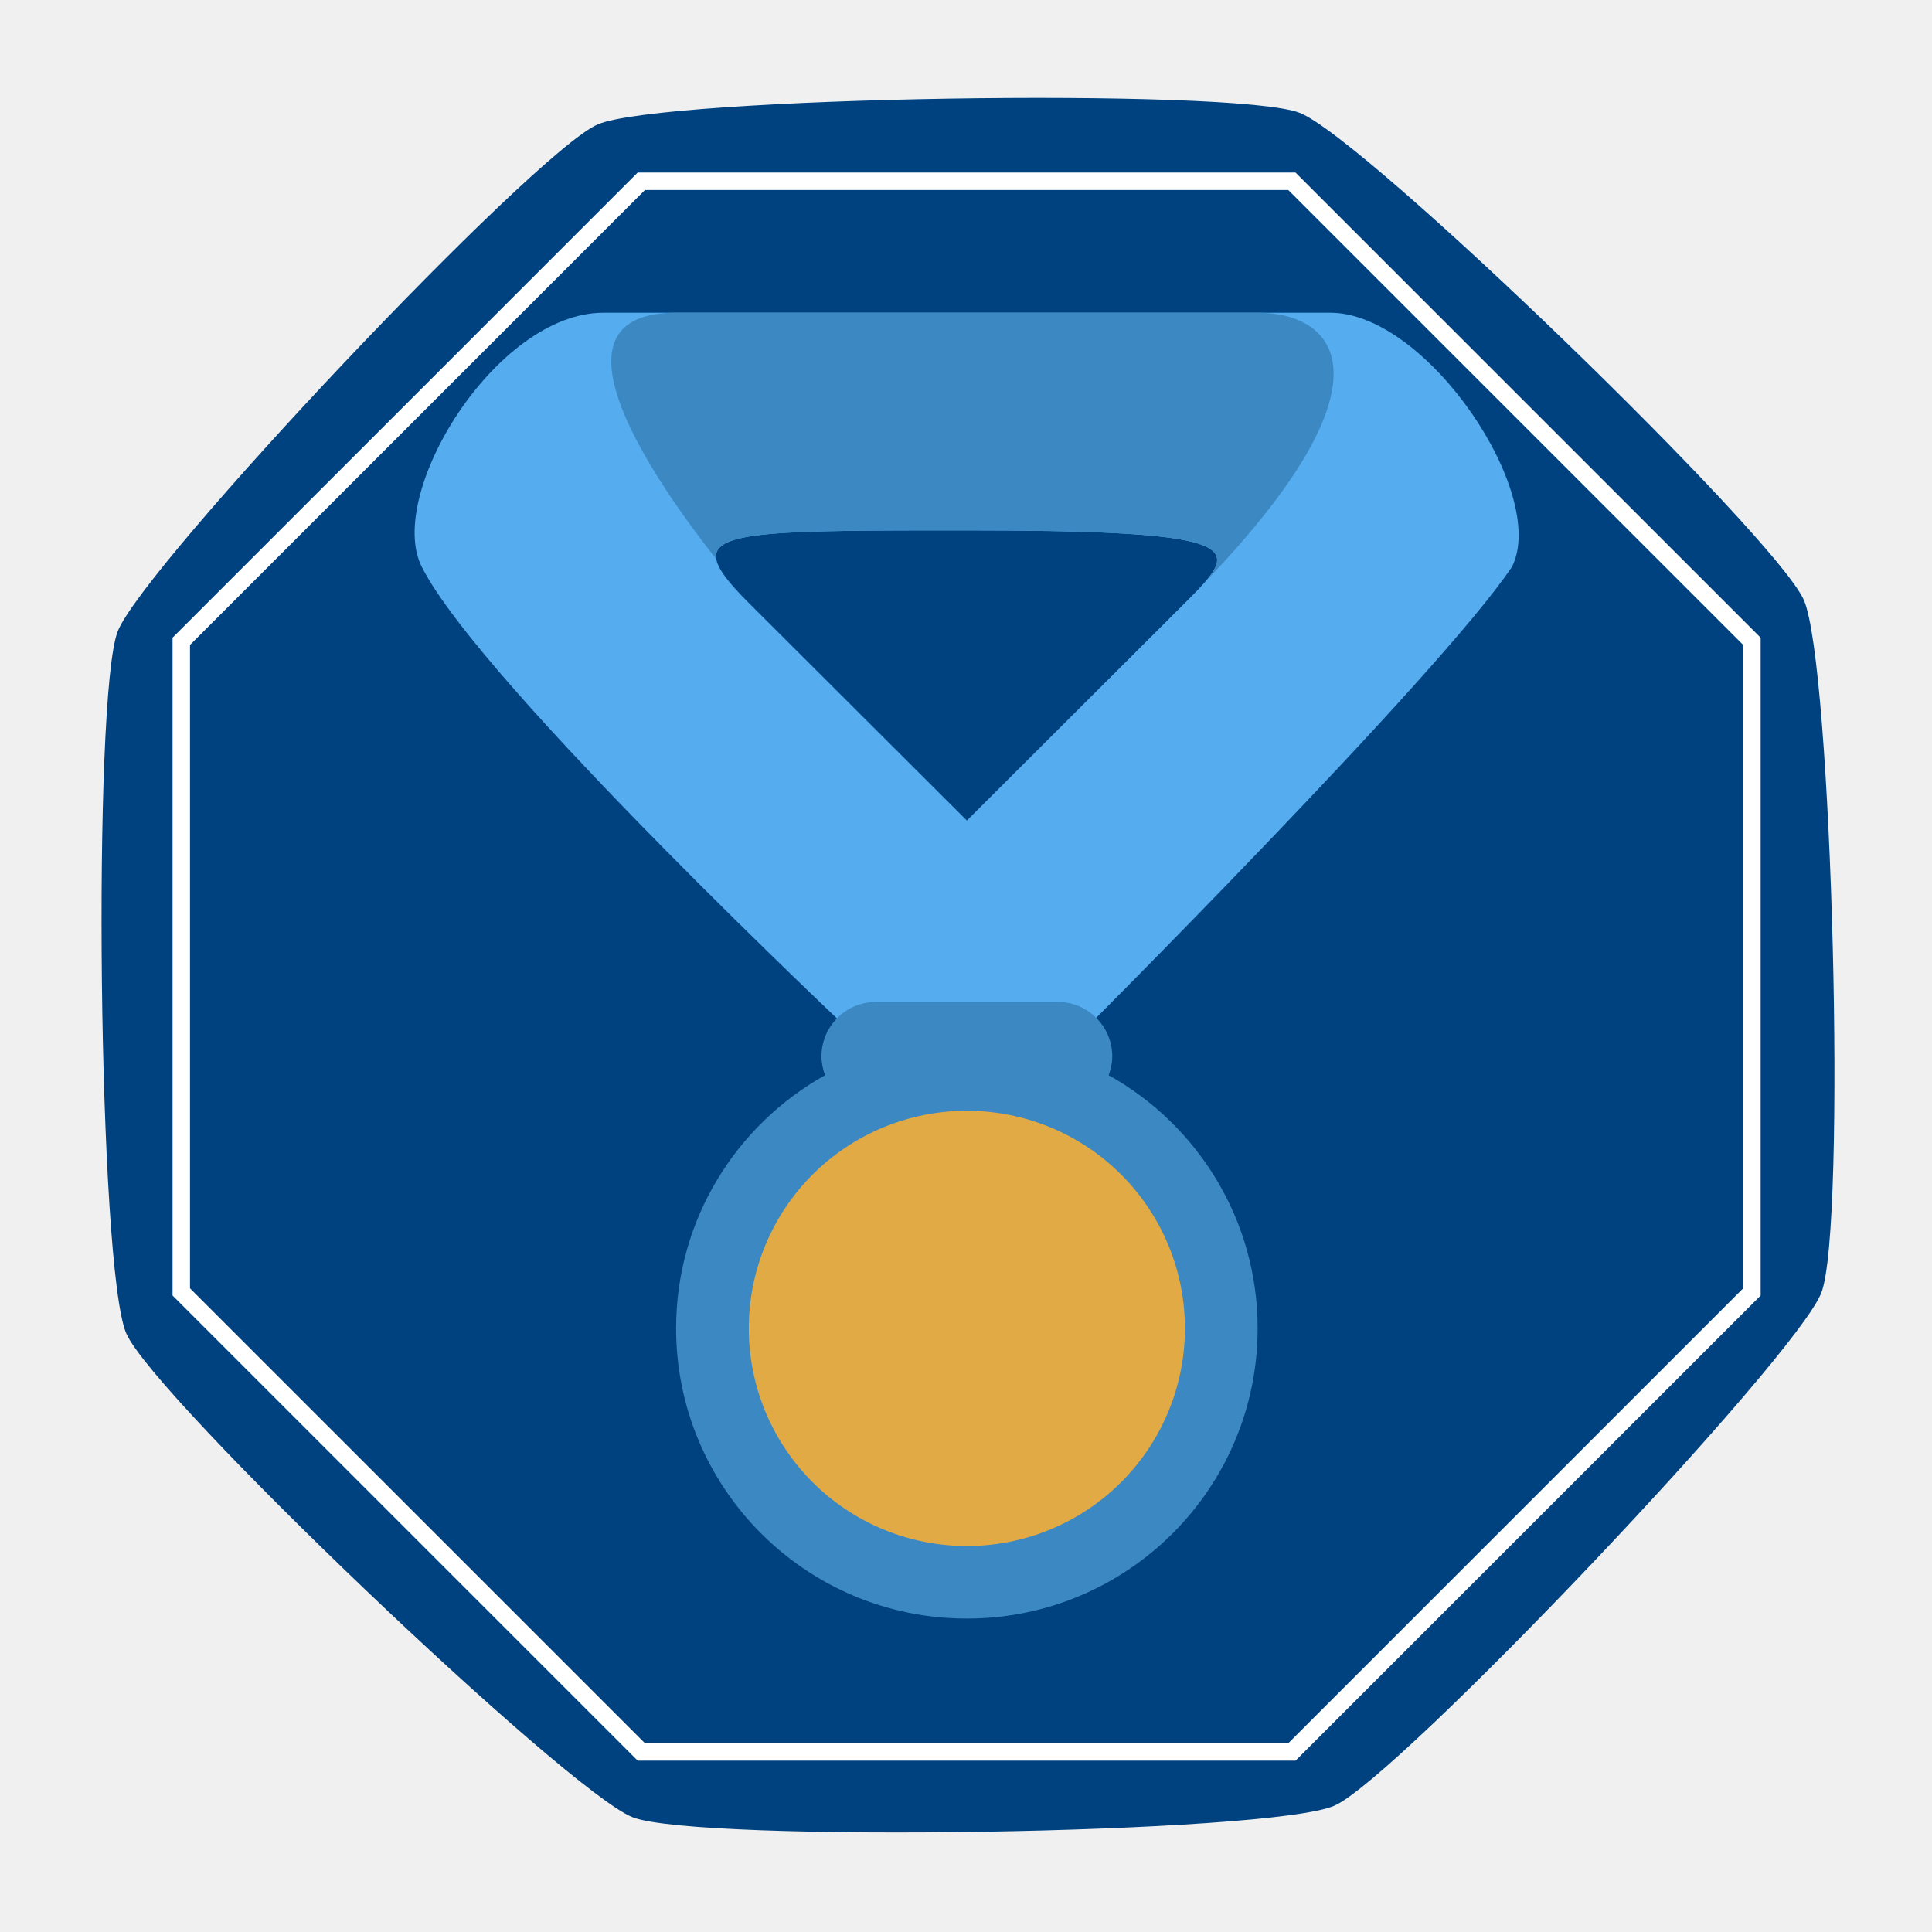
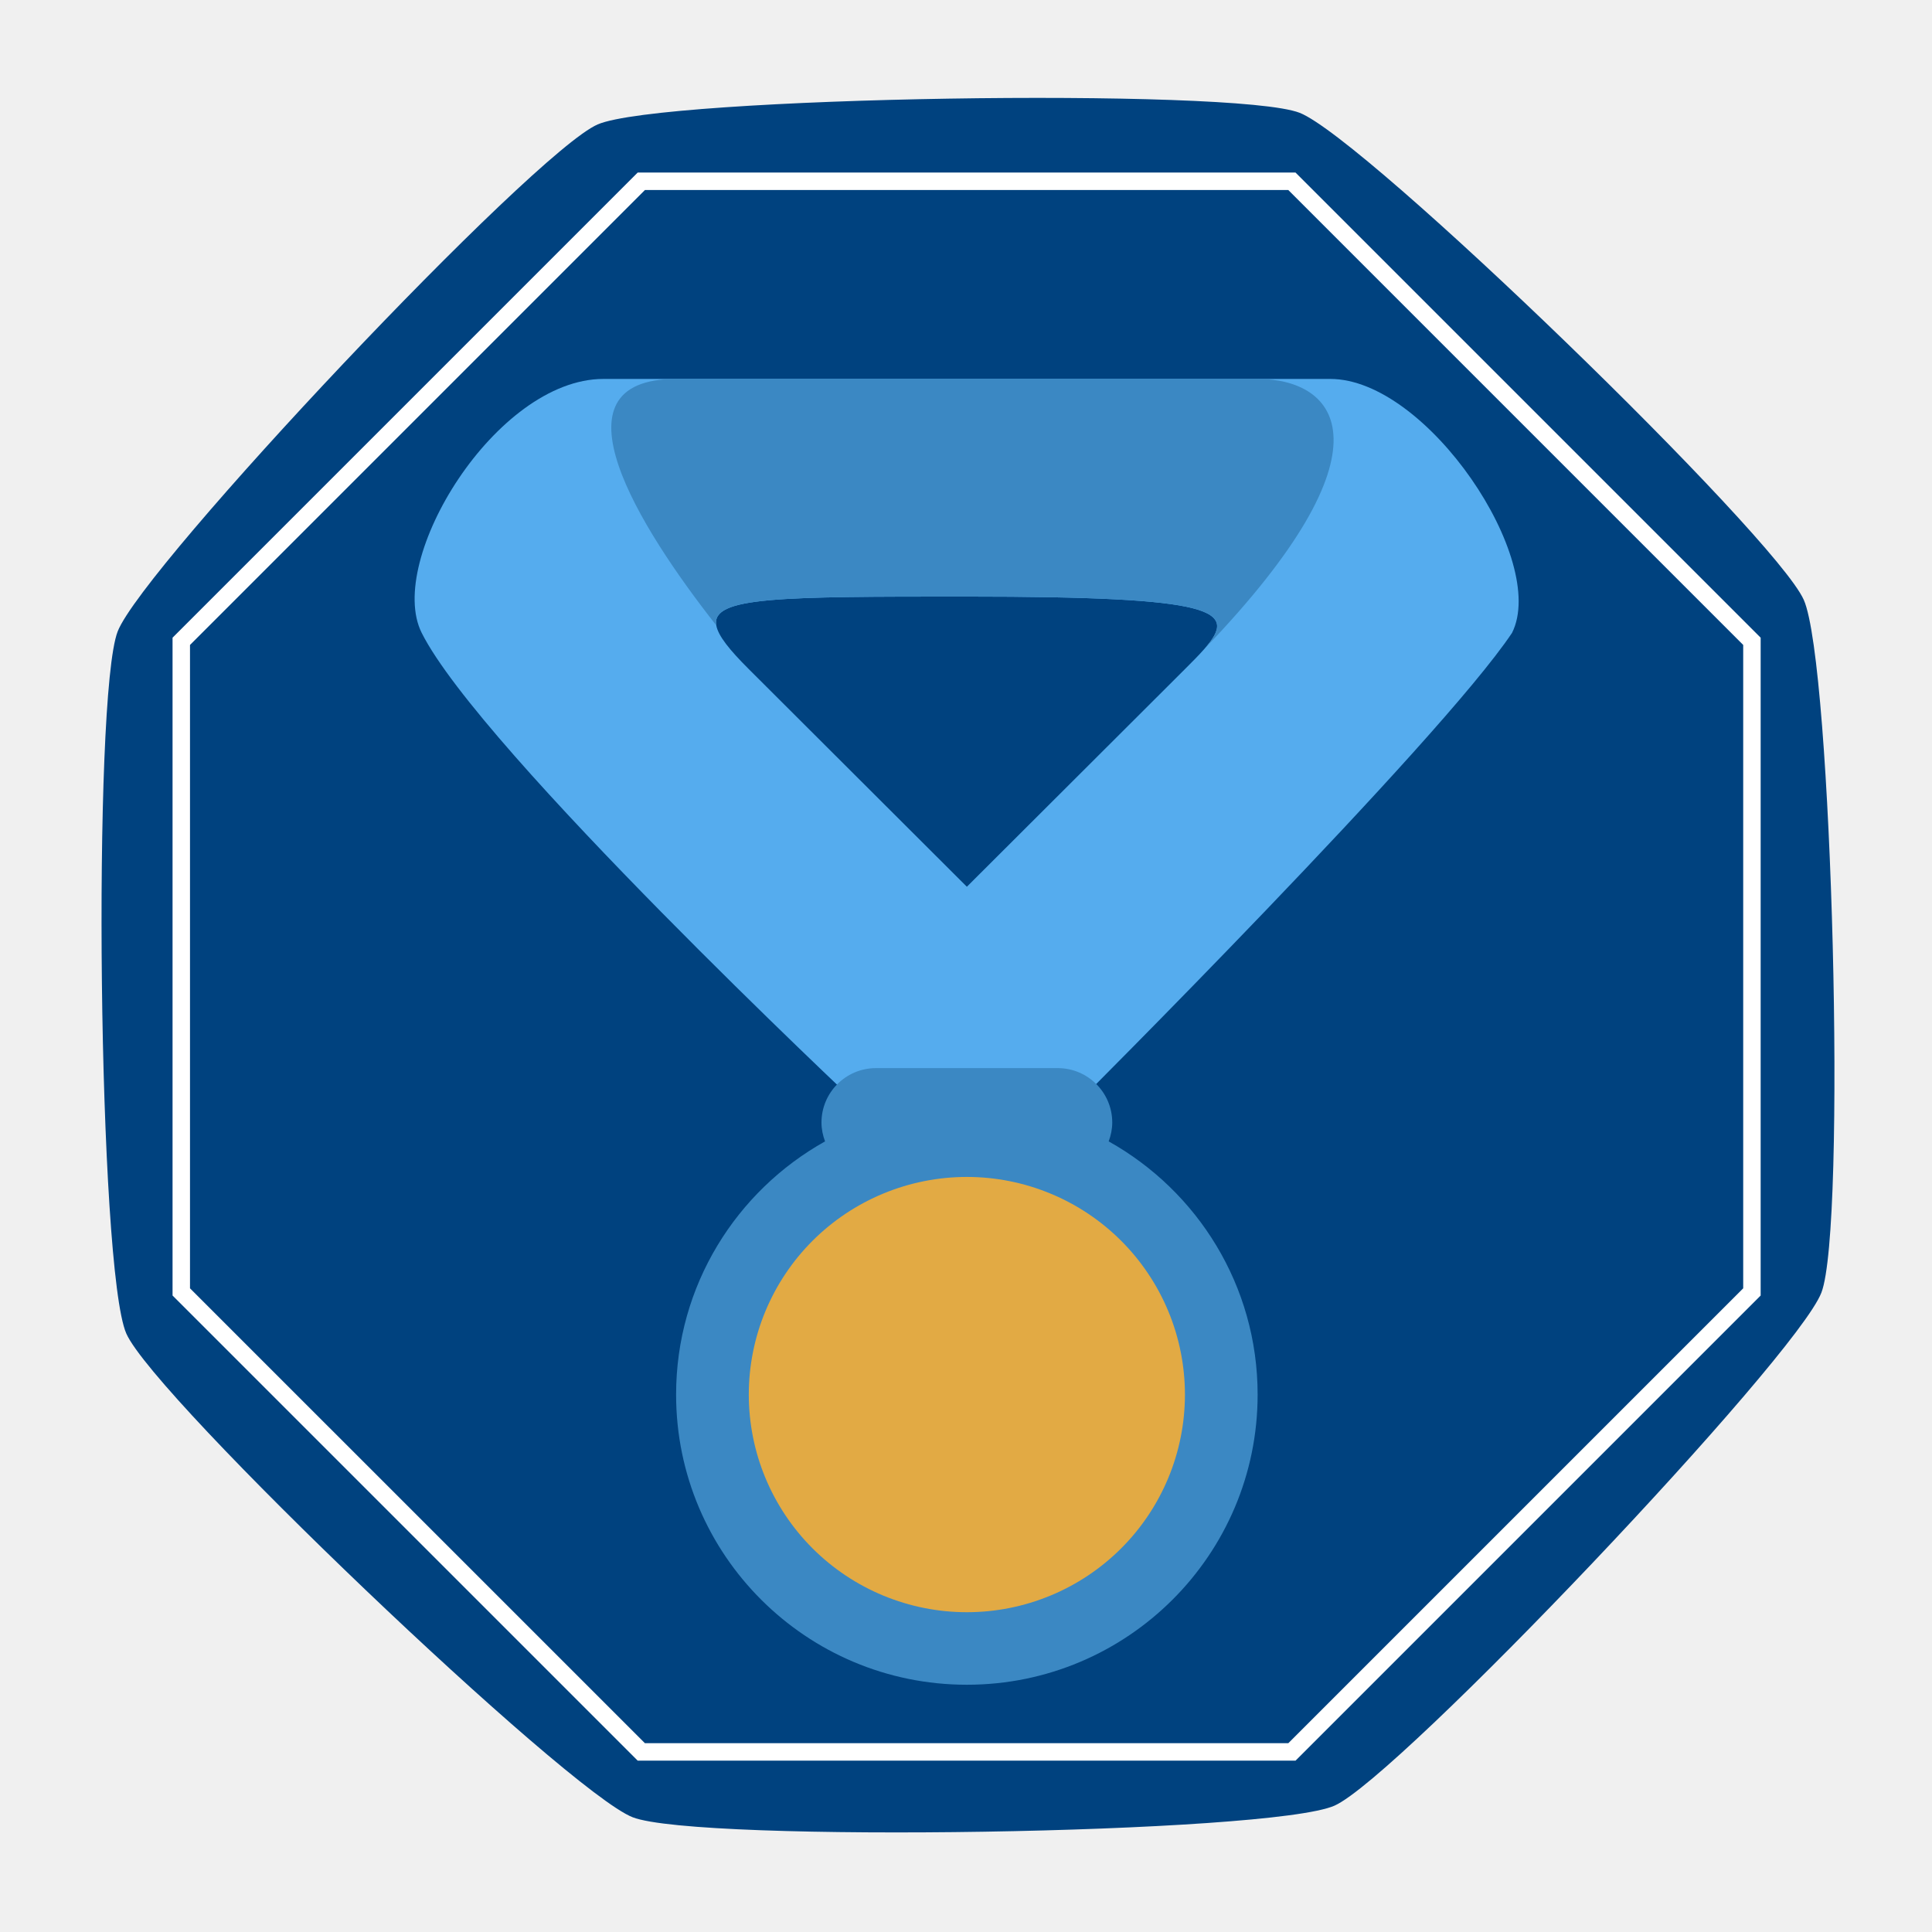
<svg xmlns="http://www.w3.org/2000/svg" width="500" zoomAndPan="magnify" viewBox="0 0 375 375" height="500" preserveAspectRatio="xMidYMid meet" version="1.0">
  <defs>
-     <clipPath id="f8bf675f71">
+     <clipPath id="6e8275494c">
      <path d="M 33.492 33.492 L 341.742 33.492 L 341.742 341.742 L 33.492 341.742 Z M 33.492 33.492 " clip-rule="nonzero" />
    </clipPath>
-     <clipPath id="0d15d4cce8">
-       <path d="M 80 60.684 L 295 60.684 L 295 202 L 80 202 Z M 80 60.684 " clip-rule="nonzero" />
+     <clipPath id="a2de5a028a">
+       <path d="M 80 73.531 L 295 73.531 L 295 215 L 80 215 Z M 80 73.531 " clip-rule="nonzero" />
    </clipPath>
-     <clipPath id="fcb9e4c353">
-       <path d="M 118 60.684 L 259 60.684 L 259 114 L 118 114 Z M 118 60.684 " clip-rule="nonzero" />
+     <clipPath id="a86450387b">
+       <path d="M 118 73.531 L 259 73.531 L 259 126 L 118 126 Z M 118 73.531 " clip-rule="nonzero" />
    </clipPath>
-     <clipPath id="96051c1ec0">
-       <path d="M 131 194 L 245 194 L 245 314.184 L 131 314.184 Z M 131 194 " clip-rule="nonzero" />
+     <clipPath id="526cc022ec">
+       <path d="M 131 207 L 245 207 L 245 327.031 L 131 327.031 Z M 131 207 " clip-rule="nonzero" />
    </clipPath>
  </defs>
  <path fill="#00427f" d="M 353.527 250.91 C 348.609 263.617 271.445 344.961 259.031 350.473 C 246.617 355.984 135.477 357.707 122.785 352.723 C 110.094 347.742 29.988 271.312 24.516 258.84 C 19.043 246.367 17.918 135.223 22.844 122.555 C 27.773 109.887 103.531 29.547 116.012 24.148 C 128.496 18.746 239.566 16.965 252.258 21.895 C 264.949 26.828 344.609 104.012 350.117 116.441 C 355.629 128.871 358.441 238.199 353.527 250.91 Z M 353.527 250.91 " fill-opacity="1" fill-rule="nonzero" />
-   <g clip-path="url(#f8bf675f71)">
+   <g clip-path="url(#6e8275494c)">
    <path fill="#ffffff" d="M 338.355 250.062 L 250.059 338.355 L 125.18 338.355 L 36.879 250.062 L 36.879 125.184 L 125.18 36.883 L 250.059 36.883 L 338.355 125.184 Z M 251.461 33.492 L 123.777 33.492 L 33.492 123.777 L 33.492 251.461 L 123.777 341.742 L 251.461 341.742 L 341.742 251.461 L 341.742 123.777 L 251.461 33.492 " fill-opacity="1" fill-rule="nonzero" />
  </g>
-   <g clip-path="url(#0d15d4cce8)">
-     <path fill="#55acee" d="M 258.215 60.703 L 117.121 60.703 C 96.25 60.703 74.793 95.906 81.848 109.988 C 93.219 132.691 166.504 201.516 166.504 201.516 L 208.832 201.516 C 208.832 201.516 279.379 131.109 293.488 109.988 C 300.543 95.906 277.027 60.703 258.215 60.703 Z M 229.996 117.027 L 187.668 159.27 L 145.34 117.027 C 141.586 113.281 139.391 110.559 139.031 108.535 C 138.035 102.969 151.418 102.945 187.668 102.945 C 236.457 102.945 240.406 105.586 233.746 113.129 C 232.711 114.309 231.426 115.598 229.996 117.027 Z M 229.996 117.027 " fill-opacity="1" fill-rule="nonzero" />
+   <g clip-path="url(#a2de5a028a)">
+     <path fill="#55acee" d="M 258.215 73.551 L 117.121 73.551 C 96.25 73.551 74.793 108.754 81.848 122.836 C 93.219 145.543 166.504 214.363 166.504 214.363 L 208.832 214.363 C 208.832 214.363 279.379 143.957 293.488 122.836 C 300.543 108.754 277.027 73.551 258.215 73.551 Z M 229.996 129.875 L 187.668 172.117 L 145.34 129.875 C 141.586 126.129 139.391 123.406 139.031 121.387 C 138.035 115.816 151.418 115.797 187.668 115.797 C 236.457 115.797 240.406 118.434 233.746 125.977 C 232.711 127.16 231.426 128.445 229.996 129.875 Z M 229.996 129.875 " fill-opacity="1" fill-rule="nonzero" />
  </g>
-   <g clip-path="url(#fcb9e4c353)">
-     <path fill="#3b88c3" d="M 139.031 108.535 C 138.035 102.969 151.418 102.945 187.668 102.945 C 236.457 102.945 240.406 105.586 233.746 113.129 C 271.379 73.977 259.59 60.703 244.105 60.703 L 131.23 60.703 C 105.98 60.703 124.102 89.551 139.031 108.535 Z M 139.031 108.535 " fill-opacity="1" fill-rule="nonzero" />
+   <g clip-path="url(#a86450387b)">
+     <path fill="#3b88c3" d="M 139.031 121.387 C 138.035 115.816 151.418 115.797 187.668 115.797 C 236.457 115.797 240.406 118.434 233.746 125.977 C 271.379 86.824 259.59 73.551 244.105 73.551 L 131.23 73.551 C 105.98 73.551 124.102 102.398 139.031 121.387 Z M 139.031 121.387 " fill-opacity="1" fill-rule="nonzero" />
  </g>
-   <g clip-path="url(#96051c1ec0)">
-     <path fill="#3b88c3" d="M 215.195 208.695 C 215.617 207.547 215.887 206.324 215.887 205.035 C 215.887 199.203 211.145 194.473 205.305 194.473 L 170.031 194.473 C 164.18 194.473 159.449 199.203 159.449 205.035 C 159.449 206.324 159.715 207.547 160.141 208.695 C 142.898 218.332 131.23 236.715 131.23 257.836 C 131.23 288.941 156.492 314.16 187.668 314.16 C 218.832 314.16 244.105 288.941 244.105 257.836 C 244.105 236.715 232.434 218.332 215.195 208.695 Z M 215.195 208.695 " fill-opacity="1" fill-rule="nonzero" />
+   <g clip-path="url(#526cc022ec)">
+     <path fill="#3b88c3" d="M 215.195 221.543 C 215.617 220.395 215.887 219.172 215.887 217.883 C 215.887 212.051 211.145 207.32 205.305 207.32 L 170.031 207.32 C 164.18 207.32 159.449 212.051 159.449 217.883 C 159.449 219.172 159.715 220.395 160.141 221.543 C 142.898 231.18 131.23 249.562 131.23 270.688 C 131.23 301.789 156.492 327.008 187.668 327.008 C 218.832 327.008 244.105 301.789 244.105 270.688 C 244.105 249.562 232.434 231.18 215.195 221.543 Z M 215.195 221.543 " fill-opacity="1" fill-rule="nonzero" />
  </g>
-   <path fill="#e2aa44" d="M 229.996 257.836 C 229.996 259.223 229.926 260.602 229.789 261.977 C 229.656 263.355 229.453 264.723 229.18 266.078 C 228.91 267.438 228.574 268.777 228.172 270.102 C 227.77 271.426 227.305 272.727 226.773 274.004 C 226.242 275.281 225.648 276.531 224.996 277.75 C 224.344 278.973 223.633 280.156 222.859 281.305 C 222.09 282.457 221.266 283.566 220.387 284.637 C 219.508 285.707 218.578 286.73 217.598 287.707 C 216.617 288.688 215.59 289.613 214.52 290.492 C 213.449 291.371 212.336 292.191 211.184 292.961 C 210.031 293.73 208.844 294.441 207.621 295.094 C 206.398 295.746 205.145 296.336 203.863 296.863 C 202.582 297.395 201.281 297.859 199.953 298.262 C 198.625 298.664 197.285 299 195.926 299.27 C 194.562 299.539 193.195 299.742 191.816 299.879 C 190.434 300.012 189.051 300.082 187.668 300.082 C 186.281 300.082 184.898 300.012 183.516 299.879 C 182.137 299.742 180.77 299.539 179.41 299.27 C 178.047 299 176.707 298.664 175.379 298.262 C 174.051 297.859 172.75 297.395 171.469 296.863 C 170.188 296.336 168.934 295.746 167.715 295.094 C 166.492 294.441 165.301 293.73 164.148 292.961 C 162.996 292.191 161.887 291.371 160.812 290.492 C 159.742 289.613 158.715 288.688 157.734 287.707 C 156.754 286.73 155.824 285.707 154.945 284.637 C 154.066 283.566 153.242 282.457 152.473 281.305 C 151.703 280.156 150.988 278.973 150.336 277.75 C 149.684 276.531 149.09 275.281 148.559 274.004 C 148.031 272.727 147.562 271.426 147.16 270.102 C 146.758 268.777 146.422 267.438 146.152 266.078 C 145.883 264.723 145.68 263.355 145.543 261.977 C 145.406 260.602 145.34 259.223 145.34 257.836 C 145.34 256.453 145.406 255.074 145.543 253.695 C 145.68 252.32 145.883 250.953 146.152 249.598 C 146.422 248.238 146.758 246.898 147.16 245.574 C 147.562 244.25 148.031 242.949 148.559 241.672 C 149.09 240.395 149.684 239.145 150.336 237.926 C 150.988 236.703 151.703 235.52 152.473 234.367 C 153.242 233.219 154.066 232.109 154.945 231.039 C 155.824 229.969 156.754 228.945 157.734 227.969 C 158.715 226.988 159.742 226.062 160.812 225.184 C 161.887 224.305 162.996 223.484 164.148 222.715 C 165.301 221.945 166.492 221.234 167.715 220.582 C 168.934 219.93 170.188 219.34 171.469 218.809 C 172.75 218.281 174.051 217.816 175.379 217.414 C 176.707 217.012 178.047 216.676 179.41 216.406 C 180.77 216.137 182.137 215.934 183.516 215.797 C 184.898 215.664 186.281 215.594 187.668 215.594 C 189.051 215.594 190.434 215.664 191.816 215.797 C 193.195 215.934 194.562 216.137 195.926 216.406 C 197.285 216.676 198.625 217.012 199.953 217.414 C 201.281 217.816 202.582 218.281 203.863 218.809 C 205.145 219.34 206.398 219.93 207.621 220.582 C 208.844 221.234 210.031 221.945 211.184 222.715 C 212.336 223.484 213.449 224.305 214.52 225.184 C 215.59 226.062 216.617 226.988 217.598 227.969 C 218.578 228.945 219.508 229.969 220.387 231.039 C 221.266 232.109 222.09 233.219 222.859 234.367 C 223.633 235.52 224.344 236.703 224.996 237.926 C 225.648 239.145 226.242 240.395 226.773 241.672 C 227.305 242.949 227.77 244.25 228.172 245.574 C 228.574 246.898 228.91 248.238 229.18 249.598 C 229.453 250.953 229.656 252.32 229.789 253.695 C 229.926 255.074 229.996 256.453 229.996 257.836 Z M 229.996 257.836 " fill-opacity="1" fill-rule="nonzero" />
+   <path fill="#e2aa44" d="M 229.996 270.688 C 229.996 272.07 229.926 273.449 229.789 274.828 C 229.656 276.203 229.453 277.57 229.18 278.926 C 228.91 280.285 228.574 281.625 228.172 282.949 C 227.77 284.273 227.305 285.574 226.773 286.852 C 226.242 288.129 225.648 289.379 224.996 290.598 C 224.344 291.82 223.633 293.004 222.859 294.156 C 222.09 295.305 221.266 296.414 220.387 297.484 C 219.508 298.555 218.578 299.578 217.598 300.555 C 216.617 301.535 215.59 302.461 214.52 303.34 C 213.449 304.219 212.336 305.039 211.184 305.809 C 210.031 306.578 208.844 307.289 207.621 307.941 C 206.398 308.594 205.145 309.184 203.863 309.715 C 202.582 310.242 201.281 310.707 199.953 311.109 C 198.625 311.512 197.285 311.848 195.926 312.117 C 194.562 312.387 193.195 312.59 191.816 312.727 C 190.434 312.859 189.051 312.93 187.668 312.93 C 186.281 312.93 184.898 312.859 183.516 312.727 C 182.137 312.59 180.77 312.387 179.41 312.117 C 178.047 311.848 176.707 311.512 175.379 311.109 C 174.051 310.707 172.75 310.242 171.469 309.715 C 170.188 309.184 168.934 308.594 167.715 307.941 C 166.492 307.289 165.301 306.578 164.148 305.809 C 162.996 305.039 161.887 304.219 160.812 303.34 C 159.742 302.461 158.715 301.535 157.734 300.555 C 156.754 299.578 155.824 298.555 154.945 297.484 C 154.066 296.414 153.242 295.305 152.473 294.156 C 151.703 293.004 150.988 291.82 150.336 290.598 C 149.684 289.379 149.09 288.129 148.559 286.852 C 148.031 285.574 147.562 284.273 147.16 282.949 C 146.758 281.625 146.422 280.285 146.152 278.926 C 145.883 277.57 145.68 276.203 145.543 274.828 C 145.406 273.449 145.34 272.07 145.34 270.688 C 145.34 269.301 145.406 267.922 145.543 266.547 C 145.68 265.168 145.883 263.801 146.152 262.445 C 146.422 261.086 146.758 259.746 147.16 258.422 C 147.562 257.098 148.031 255.797 148.559 254.52 C 149.09 253.242 149.684 251.992 150.336 250.773 C 150.988 249.551 151.703 248.367 152.473 247.219 C 153.242 246.066 154.066 244.957 154.945 243.887 C 155.824 242.816 156.754 241.793 157.734 240.816 C 158.715 239.836 159.742 238.91 160.812 238.031 C 161.887 237.152 162.996 236.332 164.148 235.562 C 165.301 234.793 166.492 234.082 167.715 233.43 C 168.934 232.777 170.188 232.188 171.469 231.66 C 172.75 231.129 174.051 230.664 175.379 230.262 C 176.707 229.859 178.047 229.523 179.41 229.254 C 180.77 228.984 182.137 228.781 183.516 228.645 C 184.898 228.512 186.281 228.441 187.668 228.441 C 189.051 228.441 190.434 228.512 191.816 228.645 C 193.195 228.781 194.562 228.984 195.926 229.254 C 197.285 229.523 198.625 229.859 199.953 230.262 C 201.281 230.664 202.582 231.129 203.863 231.66 C 205.145 232.188 206.398 232.777 207.621 233.43 C 208.844 234.082 210.031 234.793 211.184 235.562 C 212.336 236.332 213.449 237.152 214.52 238.031 C 215.59 238.91 216.617 239.836 217.598 240.816 C 218.578 241.793 219.508 242.816 220.387 243.887 C 221.266 244.957 222.09 246.066 222.859 247.219 C 223.633 248.367 224.344 249.551 224.996 250.773 C 225.648 251.992 226.242 253.242 226.773 254.52 C 227.305 255.797 227.77 257.098 228.172 258.422 C 228.574 259.746 228.91 261.086 229.18 262.445 C 229.453 263.801 229.656 265.168 229.789 266.547 C 229.926 267.922 229.996 269.301 229.996 270.688 Z M 229.996 270.688 " fill-opacity="1" fill-rule="nonzero" />
</svg>
